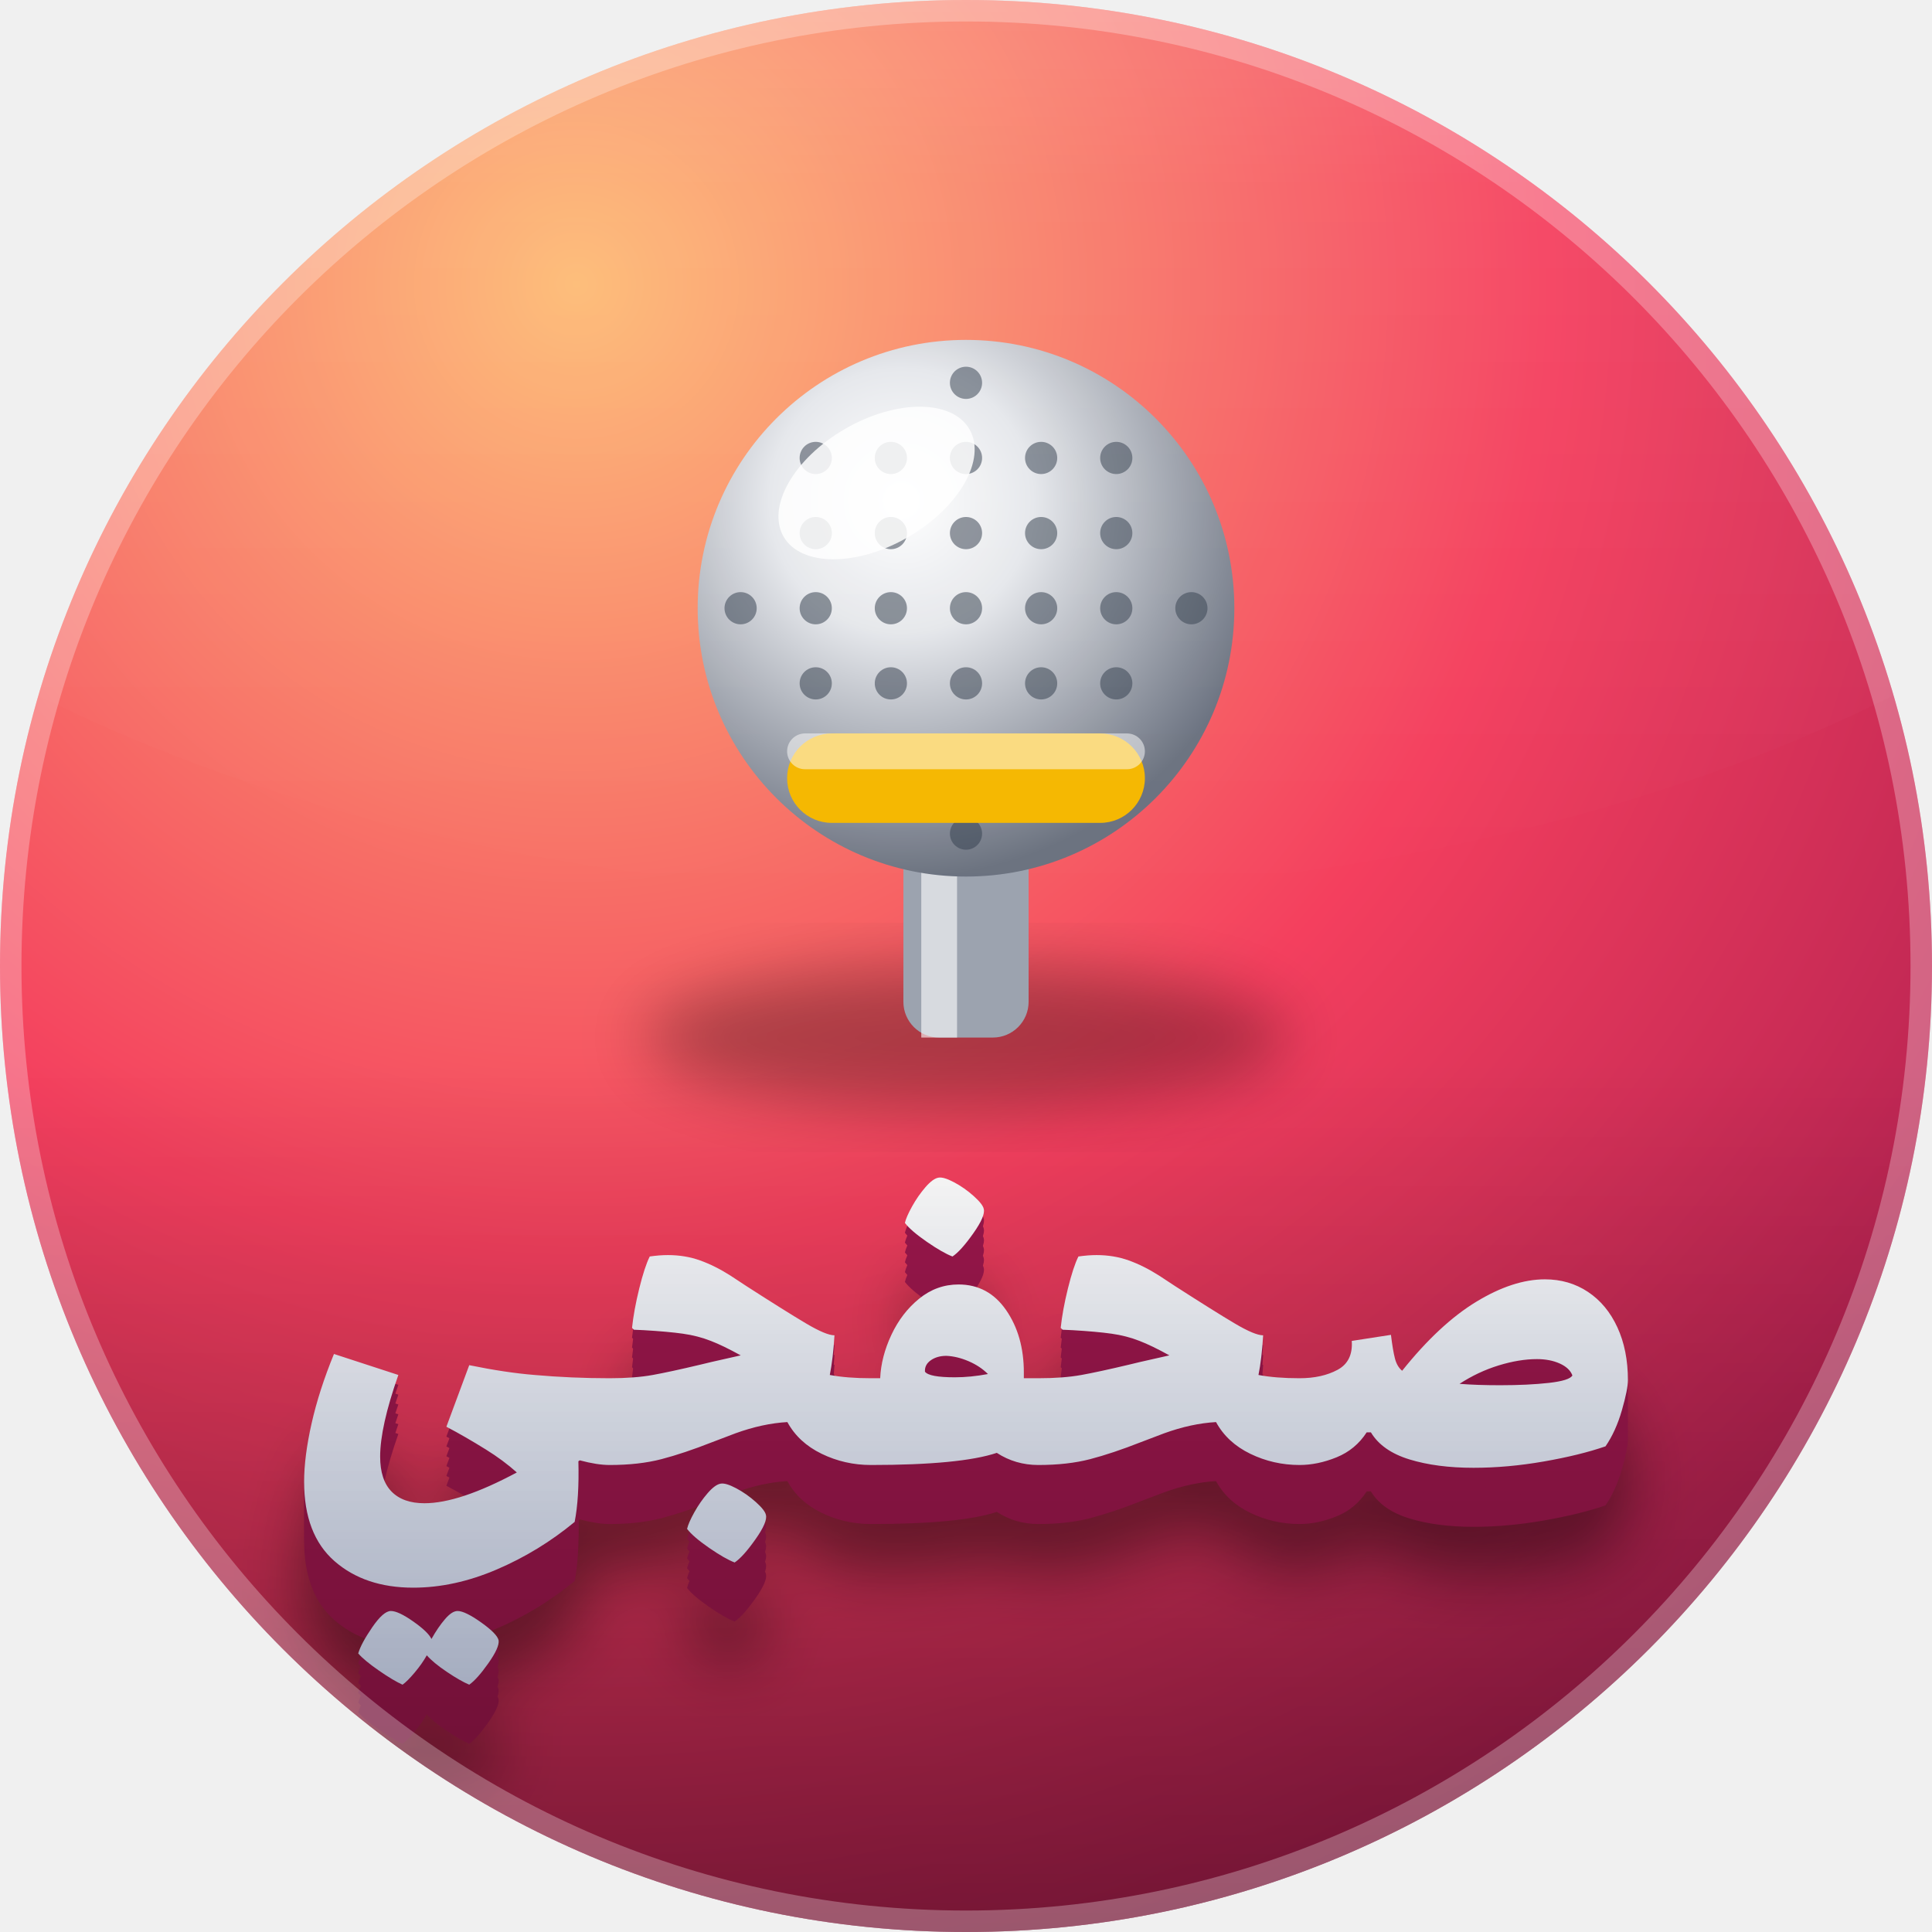
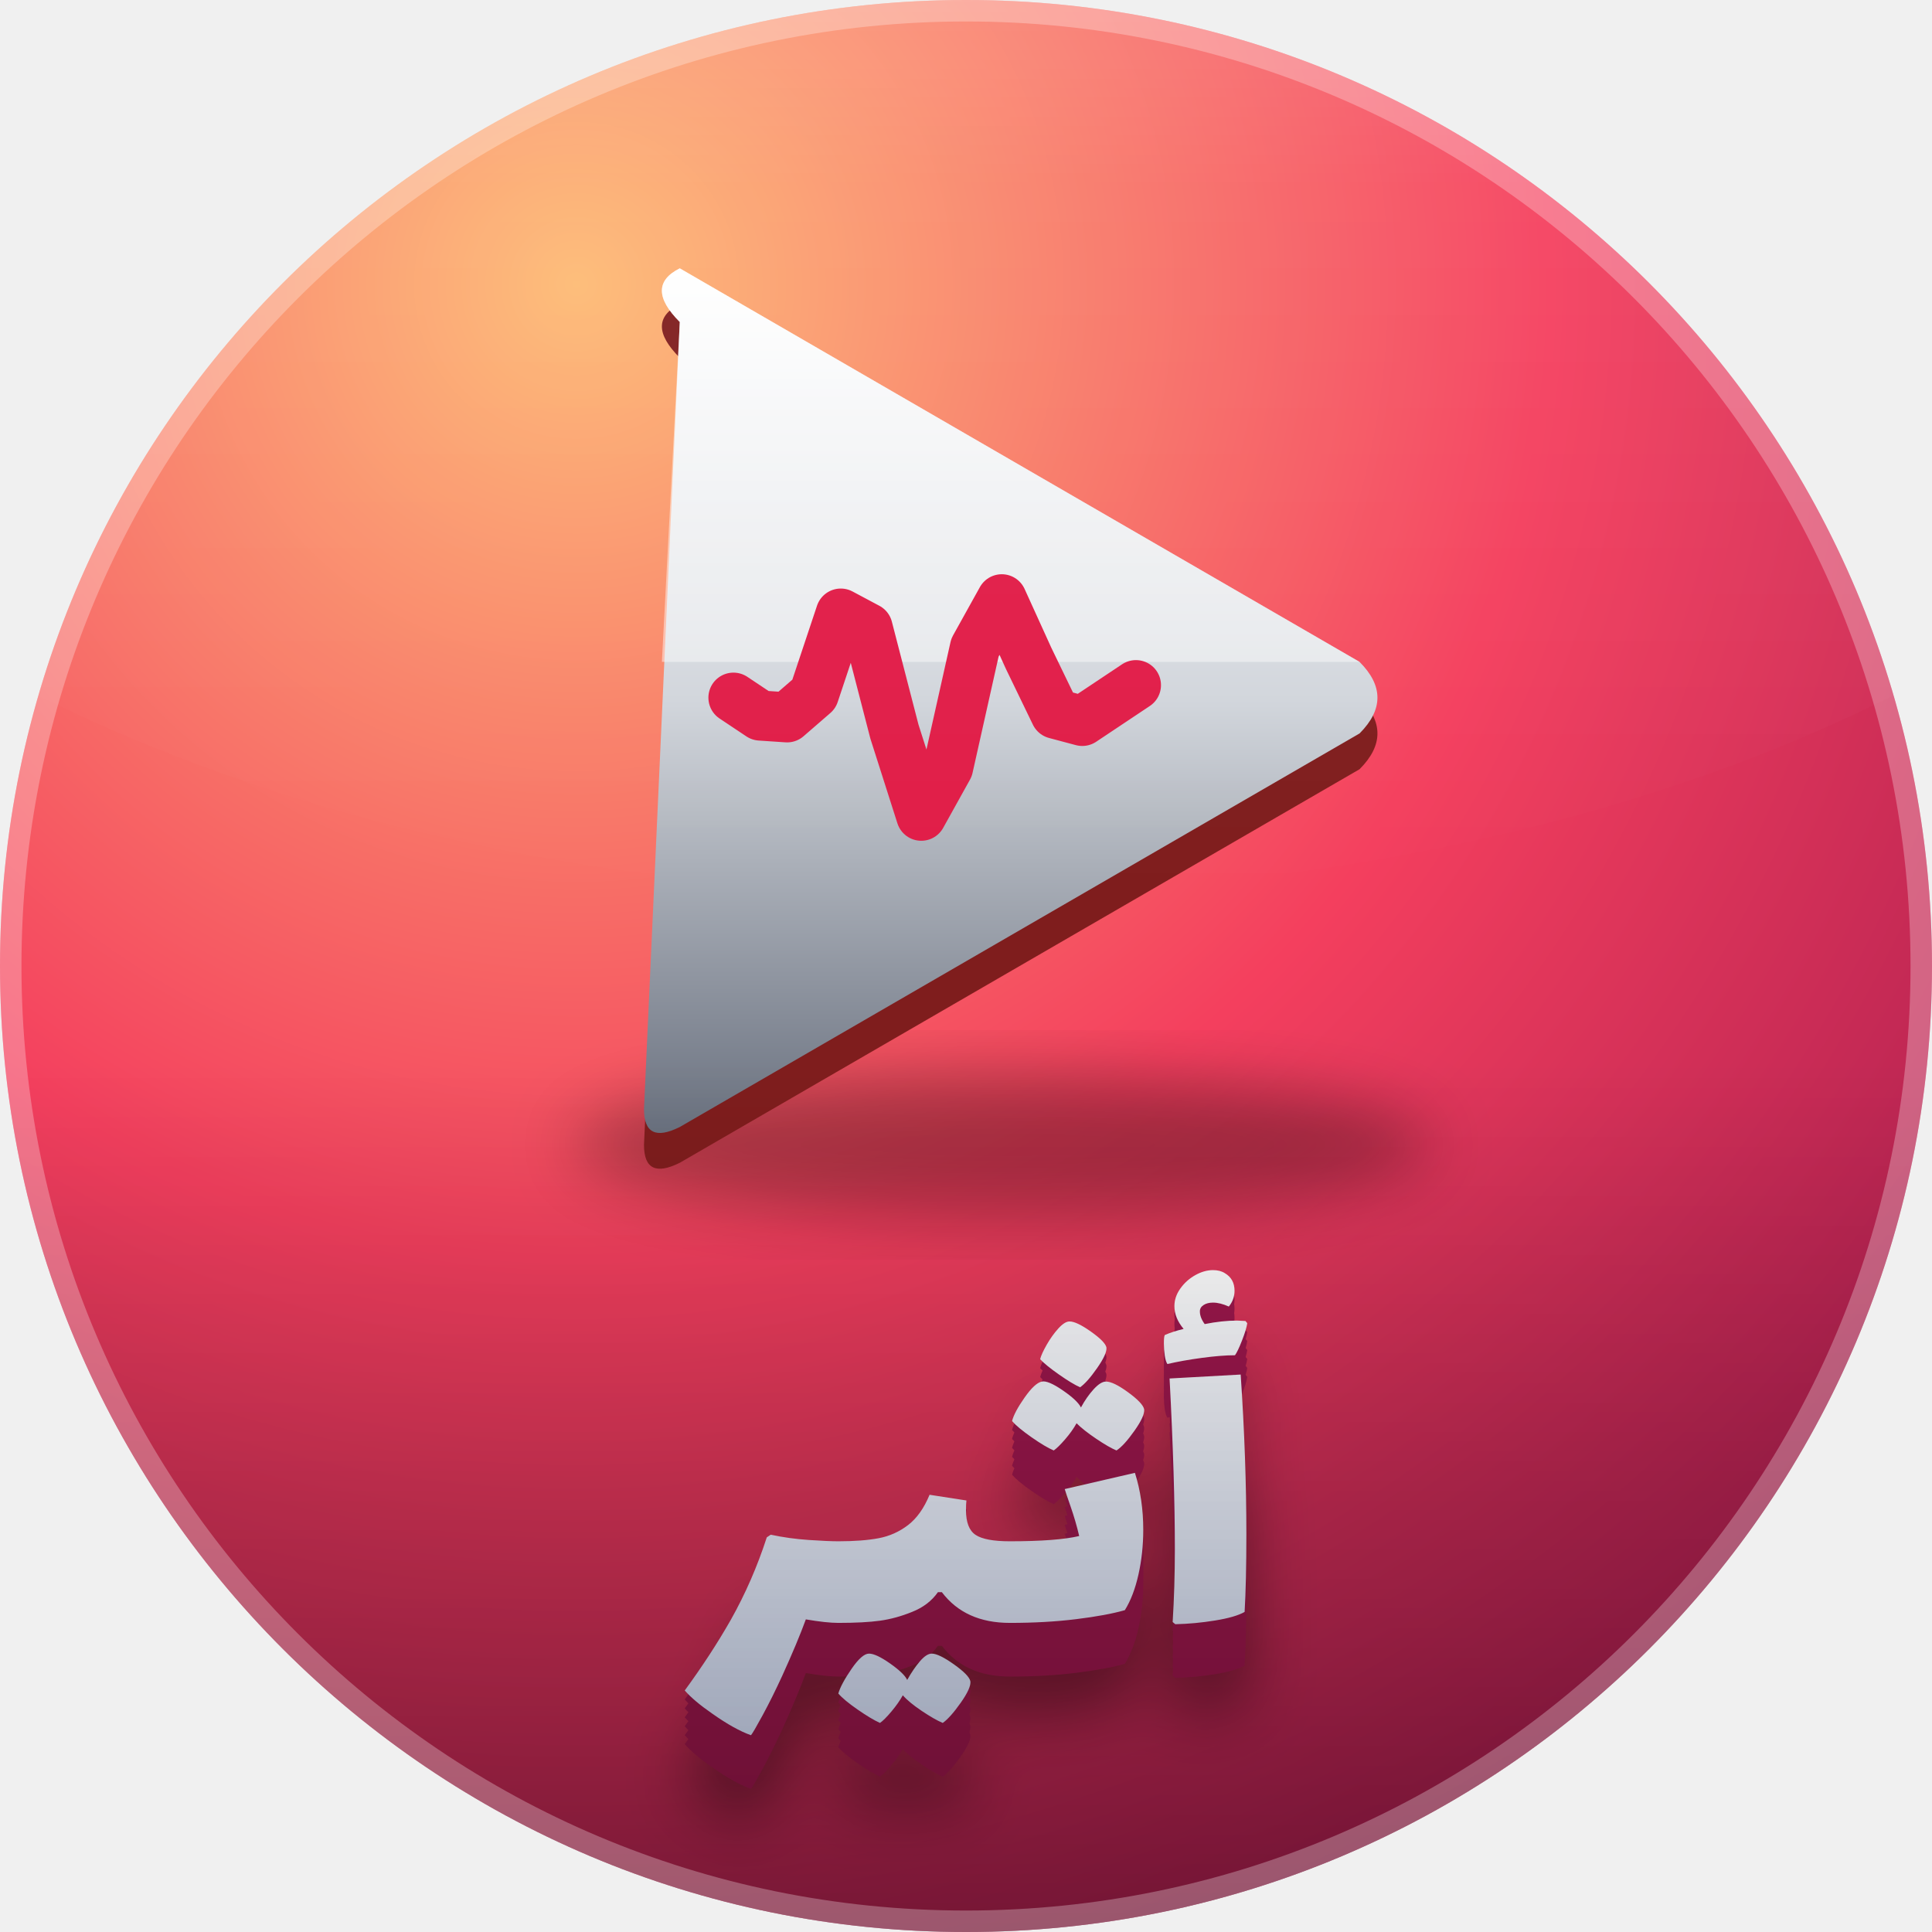
<svg xmlns="http://www.w3.org/2000/svg" xmlns:xlink="http://www.w3.org/1999/xlink" viewBox="0 0 108 108" width="108" height="108">
  <defs>
    <filter id="bl" x="-30%" y="-30%" width="160%" height="160%">
      <feGaussianBlur stdDeviation="1.8" />
    </filter>
    <linearGradient id="hlg" x1="0" y1="0" x2="0" y2="1">
      <stop offset="0" stop-color="#fff" stop-opacity=".55" />
      <stop offset="1" stop-color="#fff" stop-opacity="0" />
    </linearGradient>
    <linearGradient id="gloss" x1="0" y1="0" x2="0" y2="1">
      <stop offset="0" stop-color="#fff" stop-opacity=".42" />
      <stop offset=".55" stop-color="#fff" stop-opacity=".06" />
      <stop offset="1" stop-color="#fff" stop-opacity="0" />
    </linearGradient>
    <linearGradient id="shade" x1="0" y1="0" x2="0" y2="1">
      <stop offset=".55" stop-color="#000" stop-opacity="0" />
      <stop offset="1" stop-color="#000" stop-opacity=".35" />
    </linearGradient>
    <linearGradient id="wf" x1="0" y1="0" x2="0" y2="1">
      <stop offset="0" stop-color="#FFFFFF" />
      <stop offset="1" stop-color="#DCE6FF" />
    </linearGradient>
+     <linearGradient id="gf" x1="0" y1="0" x2="0" y2="1">
+       <stop offset="0" stop-color="#FFF4C2" />
+       <stop offset=".5" stop-color="#F6C343" />
+       <stop offset="1" stop-color="#C98A12" />
+     </linearGradient>
    <radialGradient id="bg" cx="30%" cy="15%" r="100%">
      <stop offset="0" stop-color="#FDBA74" />
-       <stop offset=".5" stop-color="#F43F5E" />
+       <stop offset="0.5" stop-color="#F43F5E" />
      <stop offset="1" stop-color="#9D174D" />
    </radialGradient>
    <radialGradient id="mh" cx="38%" cy="30%" r="70%">
      <stop offset="0" stop-color="#FFFFFF" />
      <stop offset=".35" stop-color="#E5E7EB" />
      <stop offset="1" stop-color="#6B7280" />
    </radialGradient>
  </defs>
+   <defs>
+     <linearGradient id="scr" x1="0" y1="0" x2="0" y2="1">
+       <stop offset="0" stop-color="#2B1030" />
+       <stop offset="1" stop-color="#0B0410" />
+     </linearGradient>
+     <linearGradient id="chrome" x1="0" y1="0" x2="0" y2="1">
+       <stop offset="0" stop-color="#FFFFFF" />
+       <stop offset=".5" stop-color="#D1D5DB" />
+       <stop offset="1" stop-color="#6B7280" />
+     </linearGradient>
+     <linearGradient id="red" x1="0" y1="0" x2="0" y2="1">
+       <stop offset="0" stop-color="#FF6B81" />
+       <stop offset="1" stop-color="#B0102F" />
+     </linearGradient>
+   </defs>
  <clipPath id="sq">
    <rect width="108" height="108" rx="54" />
  </clipPath>
  <g clip-path="url(#sq)">
    <rect width="108" height="108" fill="url(#bg)" />
-     <ellipse cx="54" cy="58" rx="18" ry="4" fill="#000" opacity=".3" filter="url(#bl)" />
-     <rect x="50.5" y="44" width="7" height="14" rx="2" fill="#9CA3AF" />
-     <rect x="51.5" y="44" width="2" height="14" fill="#fff" opacity=".6" />
-     <circle cx="54" cy="34" r="15" fill="url(#mh)" />
-     <circle cx="41.4" cy="34.0" r=".9" fill="#374151" opacity=".55" />
-     <circle cx="45.6" cy="25.6" r=".9" fill="#374151" opacity=".55" />
-     <circle cx="45.6" cy="29.8" r=".9" fill="#374151" opacity=".55" />
-     <circle cx="45.6" cy="34.0" r=".9" fill="#374151" opacity=".55" />
-     <circle cx="45.6" cy="38.2" r=".9" fill="#374151" opacity=".55" />
-     <circle cx="45.6" cy="42.4" r=".9" fill="#374151" opacity=".55" />
-     <circle cx="49.8" cy="25.6" r=".9" fill="#374151" opacity=".55" />
-     <circle cx="49.8" cy="29.8" r=".9" fill="#374151" opacity=".55" />
-     <circle cx="49.8" cy="34.0" r=".9" fill="#374151" opacity=".55" />
-     <circle cx="49.8" cy="38.2" r=".9" fill="#374151" opacity=".55" />
-     <circle cx="49.8" cy="42.4" r=".9" fill="#374151" opacity=".55" />
-     <circle cx="54.0" cy="21.4" r=".9" fill="#374151" opacity=".55" />
-     <circle cx="54.0" cy="25.6" r=".9" fill="#374151" opacity=".55" />
-     <circle cx="54.0" cy="29.8" r=".9" fill="#374151" opacity=".55" />
-     <circle cx="54.0" cy="34.0" r=".9" fill="#374151" opacity=".55" />
-     <circle cx="54.0" cy="38.2" r=".9" fill="#374151" opacity=".55" />
-     <circle cx="54.0" cy="42.4" r=".9" fill="#374151" opacity=".55" />
-     <circle cx="54.0" cy="46.6" r=".9" fill="#374151" opacity=".55" />
-     <circle cx="58.2" cy="25.6" r=".9" fill="#374151" opacity=".55" />
-     <circle cx="58.2" cy="29.8" r=".9" fill="#374151" opacity=".55" />
-     <circle cx="58.2" cy="34.0" r=".9" fill="#374151" opacity=".55" />
-     <circle cx="58.2" cy="38.2" r=".9" fill="#374151" opacity=".55" />
-     <circle cx="58.2" cy="42.4" r=".9" fill="#374151" opacity=".55" />
-     <circle cx="62.4" cy="25.6" r=".9" fill="#374151" opacity=".55" />
-     <circle cx="62.4" cy="29.8" r=".9" fill="#374151" opacity=".55" />
-     <circle cx="62.4" cy="34.0" r=".9" fill="#374151" opacity=".55" />
-     <circle cx="62.4" cy="38.2" r=".9" fill="#374151" opacity=".55" />
-     <circle cx="62.4" cy="42.4" r=".9" fill="#374151" opacity=".55" />
-     <circle cx="66.6" cy="34.0" r=".9" fill="#374151" opacity=".55" />
-     <ellipse cx="49" cy="27" rx="6" ry="3.5" fill="#fff" opacity=".85" transform="rotate(-30 49 27)" />
-     <rect x="44" y="41" width="20" height="5" rx="2.5" fill="#F5B700" />
-     <rect x="44" y="41" width="20" height="2" rx="1" fill="#fff" opacity=".5" />
+     <ellipse cx="56" cy="64" rx="24" ry="4" fill="#000" opacity=".3" filter="url(#bl)" />
+     <path d="M38 18 Q36 16 38 15 L76 37 Q78 39 76 41 L38 63 Q36 64 36 62 Z" transform="translate(0 2)" fill="#7F1D1D" />
+     <path d="M38 18 Q36 16 38 15 L76 37 Q78 39 76 41 L38 63 Q36 64 36 62 Z" fill="url(#chrome)" />
+     <path d="M38 18 Q36 16 38 15 L76 37 L37 37 Z" fill="#fff" opacity=".45" />
+     <path d="M41 39 L42.5 40.0 L44.0 40.1 L45.5 38.8 L47.0 34.3 L48.5 35.1 L50.0 40.9 L51.5 45.6 L53.0 42.9 L54.5 36.2 L56.0 33.5 L57.5 36.8 L59.0 39.9 L60.5 40.3 L62.0 39.3 L63.5 38.3" fill="none" stroke="#E11D48" stroke-width="2.8" stroke-linecap="round" stroke-linejoin="round" />
    <defs>
-       <path id="w" d="M712 -93Q712 -45 706.0 -22.5Q700 0 685 0Q658 0 621 -10L618 -8Q620 71 610 122Q534 185 443.0 224.0Q352 263 264 263Q160 263 95.0 206.0Q30 149 30 36Q30 -18 46.0 -89.0Q62 -160 94 -238L232 -193Q193 -82 193 -18Q193 32 217.5 57.0Q242 82 288 82Q363 82 486 16Q457 -10 420 -33Q375 -61 335 -82L384 -214Q462 -198 524 -193Q603 -186 685 -186Q701 -186 706.5 -163.0Q712 -140 712 -93ZM384 471Q365 463 336.0 443.5Q307 424 293 408Q283 426 267.0 445.0Q251 464 241 471Q221 462 190.0 440.5Q159 419 146 404Q152 383 176.0 348.0Q200 313 216 313Q232 313 264.0 335.5Q296 358 303 373Q317 348 332.0 330.5Q347 313 359 313Q375 313 409.5 337.5Q444 362 447 376Q449 391 425.0 425.0Q401 459 384 471ZM1272 -93Q1272 -45 1266.0 -22.5Q1260 0 1245 0Q1189 0 1139.5 -24.0Q1090 -48 1066 -92Q1013 -89 955 -68Q928 -58 905 -49Q844 -25 796.0 -12.5Q748 0 685 0Q670 0 664.0 -22.5Q658 -45 658 -93Q658 -140 663.5 -163.0Q669 -186 685 -186Q739 -186 777.5 -193.0Q816 -200 879 -215L904 -221L966 -235Q928 -256 902 -266Q874 -277 842.0 -281.5Q810 -286 759 -289L737 -290L733 -294Q737 -332 748.5 -378.5Q760 -425 771 -447Q792 -450 810 -450Q847 -450 879.0 -438.5Q911 -427 944 -406L979 -383Q1063 -329 1106.0 -303.5Q1149 -278 1167 -278Q1164 -228 1157 -193Q1194 -186 1245 -186Q1261 -186 1266.5 -163.0Q1272 -140 1272 -93ZM851 137Q854 124 866.5 101.5Q879 79 895.0 60.5Q911 42 923 40Q934 38 956.5 50.0Q979 62 998.5 79.5Q1018 97 1020 107Q1024 122 997.5 159.5Q971 197 953 209Q932 201 898.0 177.5Q864 154 851 137ZM1631 -93Q1631 -45 1625.0 -22.5Q1619 0 1604 0Q1555 0 1515 -26Q1437 0 1245 0Q1230 0 1224.0 -22.5Q1218 -45 1218 -93Q1218 -140 1223.5 -163.0Q1229 -186 1245 -186H1265Q1267 -232 1289.0 -279.0Q1311 -326 1348.5 -356.5Q1386 -387 1433 -387Q1497 -387 1535.0 -332.0Q1573 -277 1573 -198V-186H1604Q1620 -186 1625.5 -163.0Q1631 -140 1631 -93ZM1496 -195Q1479 -212 1454.5 -222.5Q1430 -233 1407 -234Q1387 -234 1373.5 -224.5Q1360 -215 1361 -200Q1370 -188 1425 -188Q1459 -188 1496 -195ZM1318 -519Q1321 -532 1333.5 -554.5Q1346 -577 1362.0 -595.5Q1378 -614 1390 -616Q1401 -618 1423.5 -606.0Q1446 -594 1465.5 -576.5Q1485 -559 1487 -549Q1491 -534 1464.5 -496.5Q1438 -459 1420 -447Q1399 -455 1365.0 -478.5Q1331 -502 1318 -519ZM2191 -93Q2191 -45 2185.0 -22.5Q2179 0 2164 0Q2108 0 2058.5 -24.0Q2009 -48 1985 -92Q1932 -89 1874 -68Q1847 -58 1824 -49Q1763 -25 1715.0 -12.5Q1667 0 1604 0Q1589 0 1583.0 -22.5Q1577 -45 1577 -93Q1577 -140 1582.5 -163.0Q1588 -186 1604 -186Q1658 -186 1696.5 -193.0Q1735 -200 1798 -215L1823 -221L1885 -235Q1847 -256 1821 -266Q1793 -277 1761.0 -281.5Q1729 -286 1678 -289L1656 -290L1652 -294Q1656 -332 1667.5 -378.5Q1679 -425 1690 -447Q1711 -450 1729 -450Q1766 -450 1798.0 -438.5Q1830 -427 1863 -406L1898 -383Q1982 -329 2025.0 -303.5Q2068 -278 2086 -278Q2083 -228 2076 -193Q2113 -186 2164 -186Q2180 -186 2185.5 -163.0Q2191 -140 2191 -93ZM2868 -182Q2868 -162 2855.0 -117.0Q2842 -72 2820 -40Q2765 -21 2687.5 -7.5Q2610 6 2537 6Q2458 6 2399.5 -12.0Q2341 -30 2317 -70H2308Q2284 -33 2243.5 -16.5Q2203 0 2164 0Q2149 0 2143.0 -22.5Q2137 -45 2137 -93Q2137 -140 2142.5 -163.0Q2148 -186 2164 -186Q2212 -186 2245.5 -204.0Q2279 -222 2276 -266L2360 -279Q2364 -246 2368.5 -228.5Q2373 -211 2384 -202Q2464 -302 2543.0 -350.0Q2622 -398 2690 -398Q2742 -398 2782.5 -371.0Q2823 -344 2845.5 -295.0Q2868 -246 2868 -182ZM2594 -171Q2654 -171 2698.5 -176.0Q2743 -181 2749 -192Q2743 -208 2722.0 -217.5Q2701 -227 2673 -227Q2635 -227 2591.0 -213.5Q2547 -200 2507 -174Q2544 -171 2594 -171Z" transform="translate(16.218 81.894) scale(0.026075)" />
+       <path id="w" d="M332 -93Q332 -45 326.0 -22.5Q320 0 305 0Q278 0 231 -8Q212 44 177 121Q154 171 132.5 210.5Q111 250 106 256Q69 243 18 207Q-24 178 -45 154Q15 72 60 -7Q110 -96 142 -195L151 -201Q193 -192 237.5 -189.0Q282 -186 305 -186Q321 -186 326.5 -163.0Q332 -140 332 -93ZM723 -93Q723 -45 717.0 -22.5Q711 0 696 0Q594 0 541 -70H532Q511 -40 473 -25Q436 -10 400.0 -5.0Q364 0 305 0Q290 0 284.0 -22.5Q278 -45 278 -93Q278 -140 283.5 -163.0Q289 -186 305 -186Q360 -186 397.0 -193.0Q434 -200 464.0 -223.0Q494 -246 513 -292L597 -279Q596 -271 596 -257Q596 -215 618.0 -200.5Q640 -186 696 -186Q712 -186 717.5 -163.0Q723 -140 723 -93ZM543 228Q524 220 495.0 200.5Q466 181 452 165Q442 183 426.0 202.0Q410 221 400 228Q380 219 349.0 197.5Q318 176 305 161Q311 140 335.0 105.0Q359 70 375 70Q391 70 423.0 92.5Q455 115 462 130Q476 105 491.0 87.5Q506 70 518 70Q534 70 568.5 94.5Q603 119 606 133Q608 148 584.0 182.0Q560 216 543 228ZM1000 -212Q1000 -159 989.0 -110.0Q978 -61 958 -29Q916 -17 847.0 -8.5Q778 0 696 0Q681 0 675.0 -22.5Q669 -45 669 -93Q669 -140 674.5 -163.0Q680 -186 696 -186Q803 -186 854 -198Q846 -232 834.5 -265.0Q823 -298 821 -305L981 -342Q1000 -282 1000 -212ZM765 -601Q768 -613 780.0 -634.0Q792 -655 806.5 -671.0Q821 -687 832 -687Q848 -687 880.5 -664.0Q913 -641 916 -628Q918 -614 895.0 -581.0Q872 -548 856 -537Q838 -545 808.0 -566.0Q778 -587 765 -601ZM939 -393Q922 -400 893.0 -419.5Q864 -439 848 -455Q838 -437 822.0 -418.5Q806 -400 796 -393Q777 -401 745.5 -423.0Q714 -445 701 -460Q706 -480 729.5 -513.5Q753 -547 769 -550Q783 -553 816.5 -530.0Q850 -507 858 -491Q871 -515 887.0 -532.5Q903 -550 915 -550Q932 -550 965.5 -525.5Q999 -501 1002 -487Q1004 -472 980.0 -438.0Q956 -404 939 -393ZM1067 -2Q1072 -82 1072 -168Q1072 -329 1060 -557L1222 -566Q1235 -374 1235 -202Q1235 -93 1231 -25Q1210 -13 1164.0 -5.5Q1118 2 1073 3ZM1237 -683Q1235 -669 1225.0 -643.5Q1215 -618 1209 -610Q1178 -610 1133.5 -604.0Q1089 -598 1055 -590Q1051 -596 1049.0 -609.5Q1047 -623 1047 -637Q1047 -652 1049 -656Q1067 -664 1092 -670Q1071 -695 1071 -722Q1071 -743 1084.5 -762.0Q1098 -781 1118.5 -792.5Q1139 -804 1159 -804Q1175 -804 1186 -797Q1208 -784 1208 -757Q1208 -737 1195 -721Q1175 -730 1159 -730Q1146 -730 1137.5 -724.5Q1129 -719 1129 -710Q1129 -696 1140 -681Q1180 -689 1214 -689L1233 -688Z" transform="translate(39.381 90.721) scale(0.024528)" />
    </defs>
-     <use xlink:href="#w" fill="#000" opacity=".45" filter="url(#bl)" transform="translate(0 5.8)" />
-     <use xlink:href="#w" fill="#9D174D" transform="translate(0 3.30)" />
-     <use xlink:href="#w" fill="#9D174D" transform="translate(0 2.75)" />
-     <use xlink:href="#w" fill="#9D174D" transform="translate(0 2.20)" />
-     <use xlink:href="#w" fill="#9D174D" transform="translate(0 1.65)" />
-     <use xlink:href="#w" fill="#9D174D" transform="translate(0 1.10)" />
-     <use xlink:href="#w" fill="#9D174D" transform="translate(0 0.55)" />
+     <use xlink:href="#w" fill="#000" opacity=".45" filter="url(#bl)" transform="translate(0 5)" />
+     <use xlink:href="#w" fill="#9D174D" transform="translate(0 3.00)" />
+     <use xlink:href="#w" fill="#9D174D" transform="translate(0 2.50)" />
+     <use xlink:href="#w" fill="#9D174D" transform="translate(0 2.00)" />
+     <use xlink:href="#w" fill="#9D174D" transform="translate(0 1.50)" />
+     <use xlink:href="#w" fill="#9D174D" transform="translate(0 1.00)" />
+     <use xlink:href="#w" fill="#9D174D" transform="translate(0 0.50)" />
    <use xlink:href="#w" fill="url(#wf)" />
    <clipPath id="wc">
      <use xlink:href="#w" />
    </clipPath>
-     <rect width="108" height="78" fill="url(#hlg)" clip-path="url(#wc)" />
+     <rect width="108" height="84" fill="url(#hlg)" clip-path="url(#wc)" />
    <ellipse cx="54" cy="6" rx="78" ry="44" fill="url(#gloss)" />
    <rect width="108" height="108" fill="url(#shade)" />
  </g>
  <rect x=".6" y=".6" width="106.8" height="106.8" rx="53.4" fill="none" stroke="#fff" stroke-opacity=".28" stroke-width="1.2" />
</svg>
